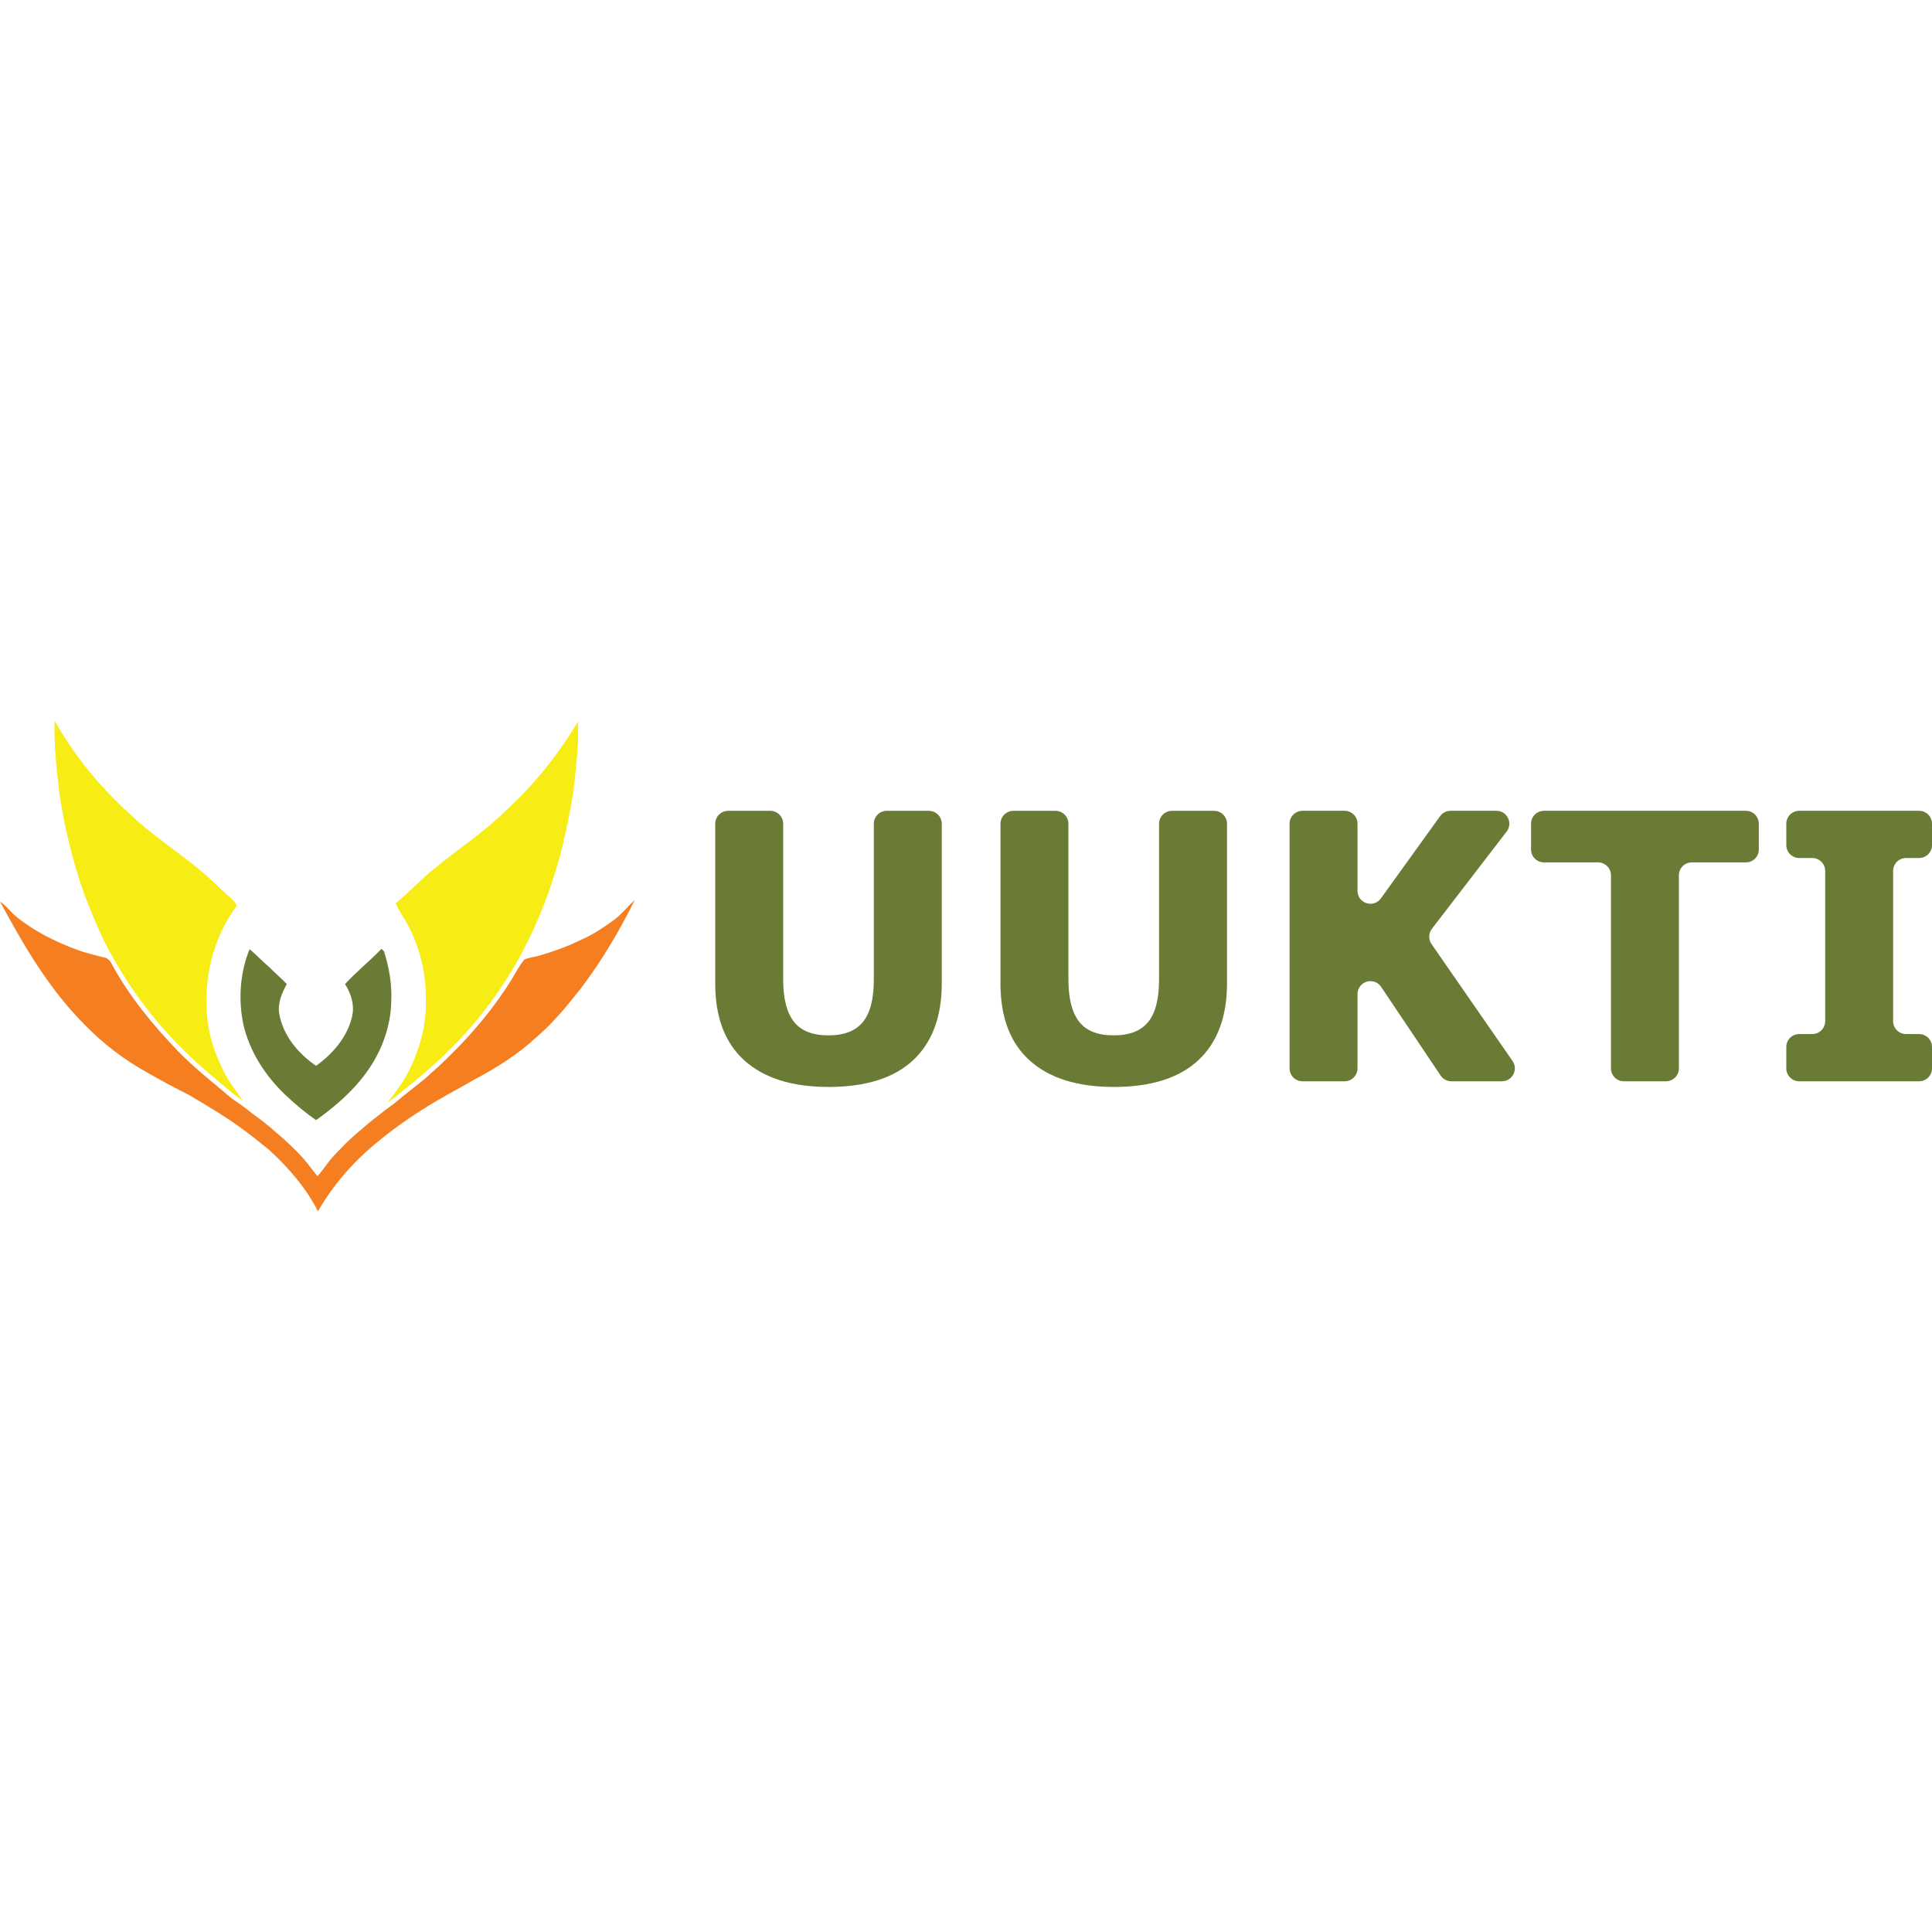
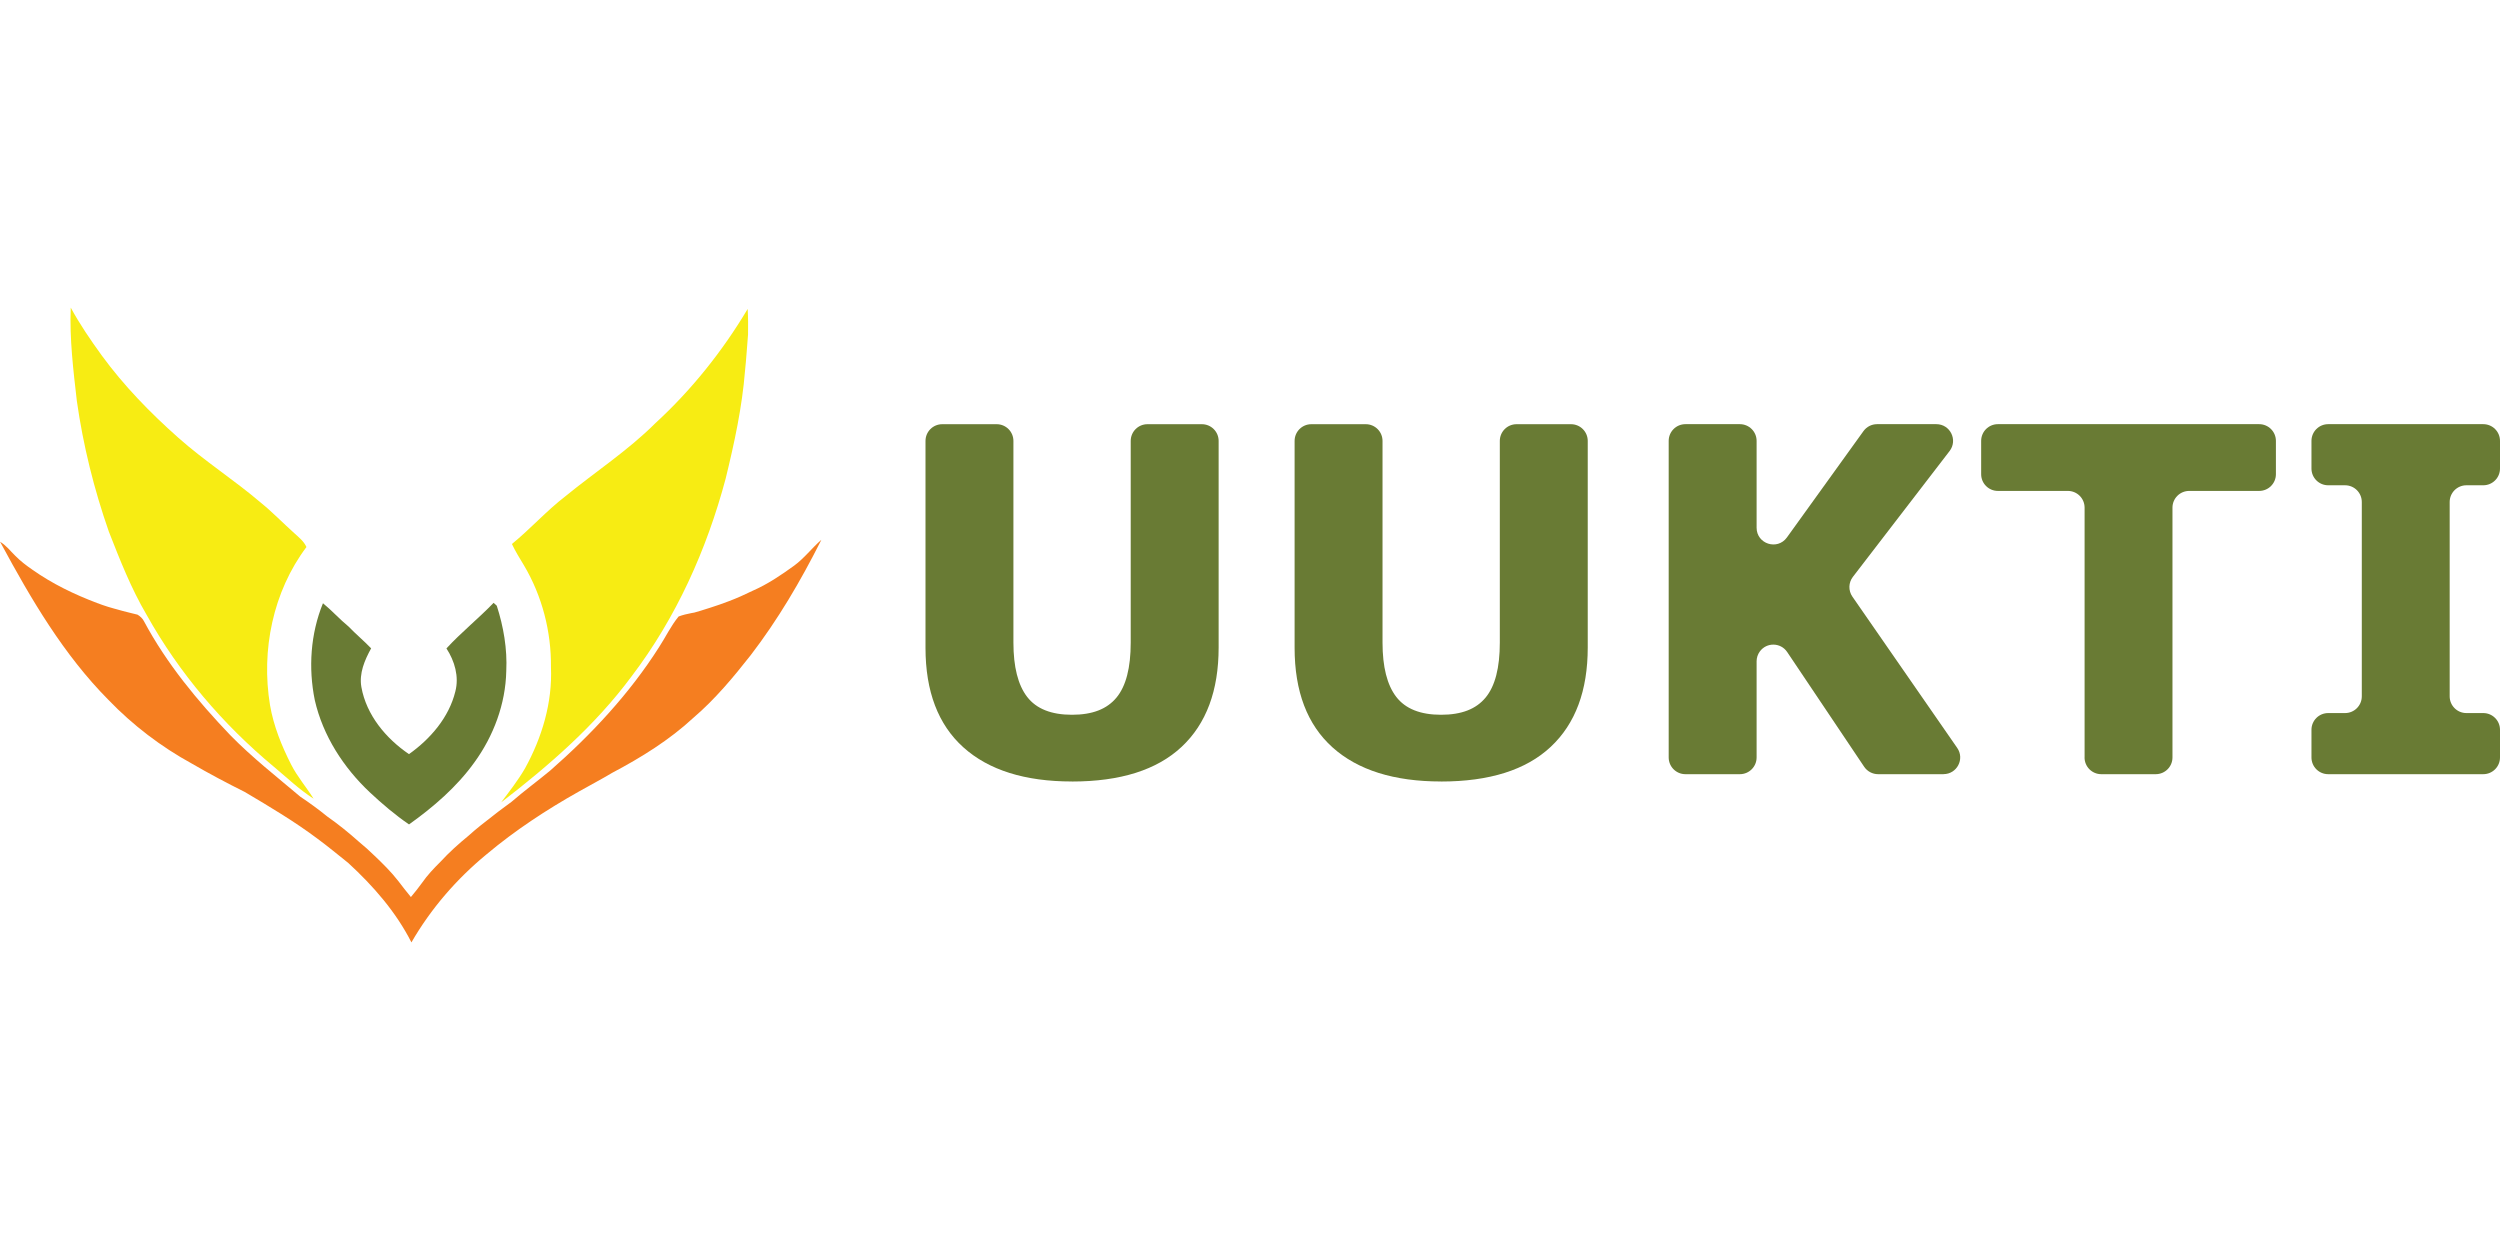
- <svg xmlns="http://www.w3.org/2000/svg" id="Layer_2" data-name="Layer 2" width="500" height="500" viewBox="0 0 602.54 152.99">
+ <svg xmlns="http://www.w3.org/2000/svg" id="Layer_2" data-name="Layer 2" width="600" height="300" viewBox="0 0 602.54 152.99">
  <defs>
    <style>
      .cls-1 {
        fill: #f57e20;
      }

      .cls-2 {
        fill: #f7ec13;
      }

      .cls-3 {
        fill: #697b34;
      }
    </style>
  </defs>
  <g id="Layer_1-2" data-name="Layer 1">
    <g>
      <g>
        <g id="_f7f7f5ff" data-name="#f7f7f5ff">
          <g>
            <path class="cls-2" d="m75.58,118.36c-3.46-2.21-6.42-5.07-9.56-7.69-12.31-10.22-22.86-22.62-30.67-36.6-3.73-6.35-6.44-13.24-9.12-20.09-3.57-10.21-6.19-20.77-7.71-31.49-.86-7.46-1.77-14.96-1.47-22.49,2.19,4.04,4.79,7.83,7.48,11.54,5.32,7.28,11.66,13.8,18.4,19.78,6.33,5.64,13.51,10.21,19.95,15.71,2.81,2.28,5.32,4.89,8.01,7.3,1.1,1.01,2.34,1.97,2.97,3.37-8.09,10.77-10.96,24.93-8.78,38.12.86,5.02,2.79,9.79,5.09,14.31,1.49,2.94,3.67,5.44,5.41,8.23Z" />
            <path class="cls-2" d="m180.29,6.49c-.25,2.88-.41,5.77-.72,8.65-.7,8.83-2.58,17.5-4.68,26.09-4.55,17.07-11.93,33.54-22.67,47.64-8.72,11.79-19.88,21.48-31.44,30.38,2.01-2.67,4.08-5.31,5.76-8.21,4.09-7.42,6.62-15.84,6.25-24.37.09-8.58-2.12-17.15-6.5-24.54-1.02-1.69-2.07-3.37-2.91-5.16,4.47-3.64,8.32-7.99,12.9-11.51,7.2-5.89,15.06-11,21.67-17.6,8.73-8.02,16.19-17.37,22.25-27.54.12,2.05.12,4.11.09,6.17Z" />
          </g>
        </g>
        <g id="_f3f3f3ff" data-name="#f3f3f3ff">
          <path class="cls-1" d="m197.95,55.97l-.17.36c-4.84,9.59-10.3,18.91-16.85,27.44-4.21,5.36-8.6,10.63-13.79,15.07-5.83,5.4-12.62,9.6-19.62,13.3-2.61,1.56-5.31,2.97-7.96,4.47-7.84,4.41-15.41,9.37-22.3,15.16-7.22,5.94-13.43,13.12-18.1,21.22-3.71-7.33-9.2-13.61-15.22-19.14-2.44-1.94-4.83-3.94-7.34-5.79-5.58-4.19-11.59-7.76-17.58-11.31-4.32-2.16-8.61-4.42-12.78-6.85-7.42-4.06-14.21-9.24-20.08-15.33C15.33,83.65,7.49,70.27.23,56.82l-.23-.39c1.46.83,2.46,2.2,3.65,3.35,1.25,1.28,2.68,2.38,4.16,3.39,4.79,3.39,10.1,5.95,15.57,8.02.88.33,1.77.65,2.68.93.45.14.92.27,1.38.4.19.05.58.16.77.21.47.13.94.26,1.4.39,1.17.32,2.36.58,3.53.88.64.39,1.22.91,1.56,1.59,5.45,10.2,12.88,19.17,20.83,27.49,5.24,5.35,11.14,9.97,16.84,14.79,2.24,1.49,4.42,3.08,6.52,4.79,2.64,1.85,5.15,3.88,7.56,6.03,1.33,1.1,2.63,2.24,3.86,3.46,1.97,1.88,3.93,3.81,5.61,5.96,1.03,1.32,2.03,2.66,3.11,3.95.94-1.1,1.83-2.24,2.68-3.41,1.28-1.85,2.83-3.48,4.42-5.06,2.09-2.27,4.38-4.33,6.76-6.28,1.94-1.76,4.01-3.36,6.09-4.96,1.4-1.13,2.89-2.16,4.32-3.25,3.02-2.62,6.25-4.98,9.32-7.53,9.94-8.71,19.05-18.48,26.17-29.65,1.62-2.47,2.88-5.19,4.77-7.48,1.01-.37,2.05-.62,3.1-.82.17-.03.51-.09.68-.12.53-.15,1.06-.3,1.58-.46.78-.24,1.56-.49,2.34-.74.72-.23,1.44-.47,2.16-.72.74-.25,1.48-.53,2.21-.81,1.98-.74,3.9-1.61,5.8-2.54,3.57-1.56,6.81-3.75,9.96-6.03,2.45-1.79,4.29-4.25,6.56-6.23Z" />
        </g>
        <g id="_f6f6f6ff" data-name="#f6f6f6ff">
          <path class="cls-3" d="m122.02,87.58c-.16,7.92-3.06,15.68-7.71,22.06-4.25,5.91-9.84,10.72-15.73,14.92-3.36-2.3-6.46-4.94-9.43-7.72-6.36-5.98-11.32-13.65-13.28-22.23-1.58-7.76-1.03-16,1.97-23.36,2.16,1.76,4.02,3.86,6.17,5.62,1.75,1.82,3.69,3.43,5.44,5.25-1.56,2.84-2.94,6.03-2.35,9.34,1.21,6.76,5.92,12.38,11.47,16.16,5.16-3.67,9.63-8.83,11.17-15.09.94-3.6-.16-7.35-2.14-10.39,3.57-3.88,7.71-7.19,11.37-10.99.19.18.57.53.76.7,1.63,5.06,2.55,10.41,2.29,15.73Z" />
        </g>
      </g>
      <g>
        <path class="cls-3" d="m258.36,114.21c-11.33,0-20.05-2.74-26.15-8.21-6.1-5.48-9.15-13.48-9.15-24.02v-49.85c0-2.22,1.8-4.03,4.03-4.03h13.13c2.22,0,4.03,1.8,4.03,4.03v48.6c0,5.85,1.1,10.22,3.31,13.09,2.21,2.87,5.81,4.31,10.79,4.31s8.45-1.38,10.74-4.14c2.29-2.76,3.43-7.18,3.43-13.26v-48.6c0-2.22,1.8-4.03,4.03-4.03h13.13c2.22,0,4.03,1.8,4.03,4.03v49.79c0,10.39-2.97,18.37-8.92,23.94-5.95,5.57-14.76,8.36-26.43,8.36Z" />
        <path class="cls-3" d="m347.32,114.21c-11.33,0-20.05-2.74-26.15-8.21-6.1-5.48-9.15-13.48-9.15-24.02v-49.85c0-2.22,1.8-4.03,4.03-4.03h13.13c2.22,0,4.03,1.8,4.03,4.03v48.6c0,5.85,1.1,10.22,3.31,13.09,2.21,2.87,5.81,4.31,10.79,4.31s8.45-1.38,10.74-4.14c2.29-2.76,3.43-7.18,3.43-13.26v-48.6c0-2.22,1.8-4.03,4.03-4.03h13.13c2.22,0,4.03,1.8,4.03,4.03v49.79c0,10.39-2.97,18.37-8.92,23.94-5.95,5.57-14.76,8.36-26.43,8.36Z" />
        <path class="cls-3" d="m468.42,112.45h-15.77c-1.34,0-2.6-.67-3.35-1.78l-18.56-27.66c-1.57-2.34-4.98-2.39-6.62-.1h0c-.49.68-.75,1.5-.75,2.34v23.17c0,2.22-1.8,4.03-4.03,4.03h-13.13c-2.22,0-4.03-1.8-4.03-4.03V32.12c0-2.22,1.8-4.03,4.03-4.03h13.13c2.22,0,4.03,1.8,4.03,4.03v20.93c0,3.91,5.01,5.53,7.3,2.35l18.46-25.64c.76-1.05,1.97-1.67,3.27-1.67h14.29c3.34,0,5.23,3.83,3.19,6.48l-23.31,30.33c-1.07,1.39-1.11,3.31-.12,4.75l25.27,36.47c1.85,2.67-.06,6.32-3.31,6.32Z" />
        <path class="cls-3" d="m502.42,108.42v-60.21c0-2.22-1.8-4.03-4.03-4.03h-16.87c-2.22,0-4.03-1.8-4.03-4.03v-8.03c0-2.22,1.8-4.03,4.03-4.03h62.98c2.22,0,4.03,1.8,4.03,4.03v8.03c0,2.22-1.8,4.03-4.03,4.03h-16.87c-2.22,0-4.03,1.8-4.03,4.03v60.21c0,2.22-1.8,4.03-4.03,4.03h-13.13c-2.22,0-4.03-1.8-4.03-4.03Z" />
        <path class="cls-3" d="m598.51,112.45h-37.38c-2.22,0-4.03-1.8-4.03-4.03v-6.67c0-2.22,1.8-4.03,4.03-4.03h4.07c2.22,0,4.03-1.8,4.03-4.03v-46.84c0-2.22-1.8-4.03-4.03-4.03h-4.07c-2.22,0-4.03-1.8-4.03-4.03v-6.67c0-2.22,1.8-4.03,4.03-4.03h37.38c2.22,0,4.03,1.8,4.03,4.03v6.67c0,2.22-1.8,4.03-4.03,4.03h-4.07c-2.22,0-4.03,1.8-4.03,4.03v46.84c0,2.22,1.8,4.03,4.03,4.03h4.07c2.22,0,4.03,1.8,4.03,4.03v6.67c0,2.22-1.8,4.03-4.03,4.03Z" />
      </g>
    </g>
  </g>
</svg>
